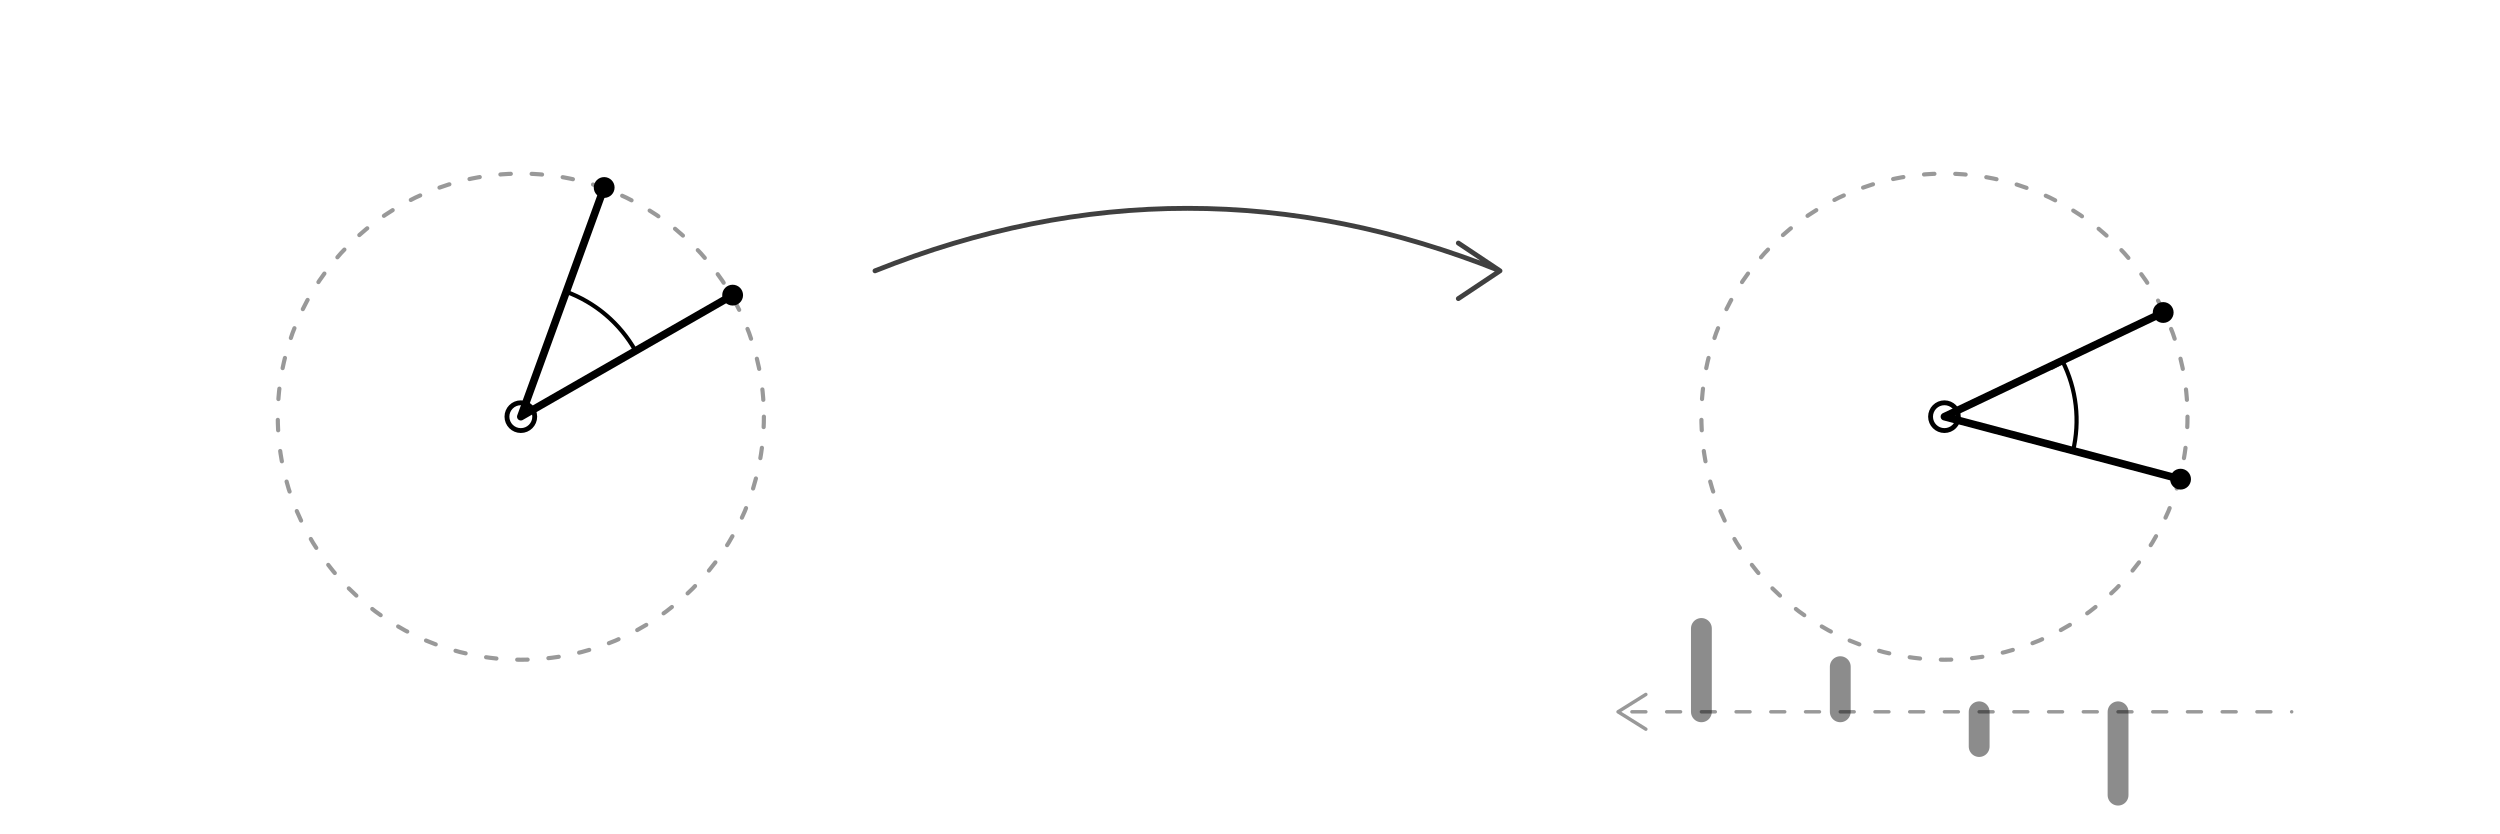
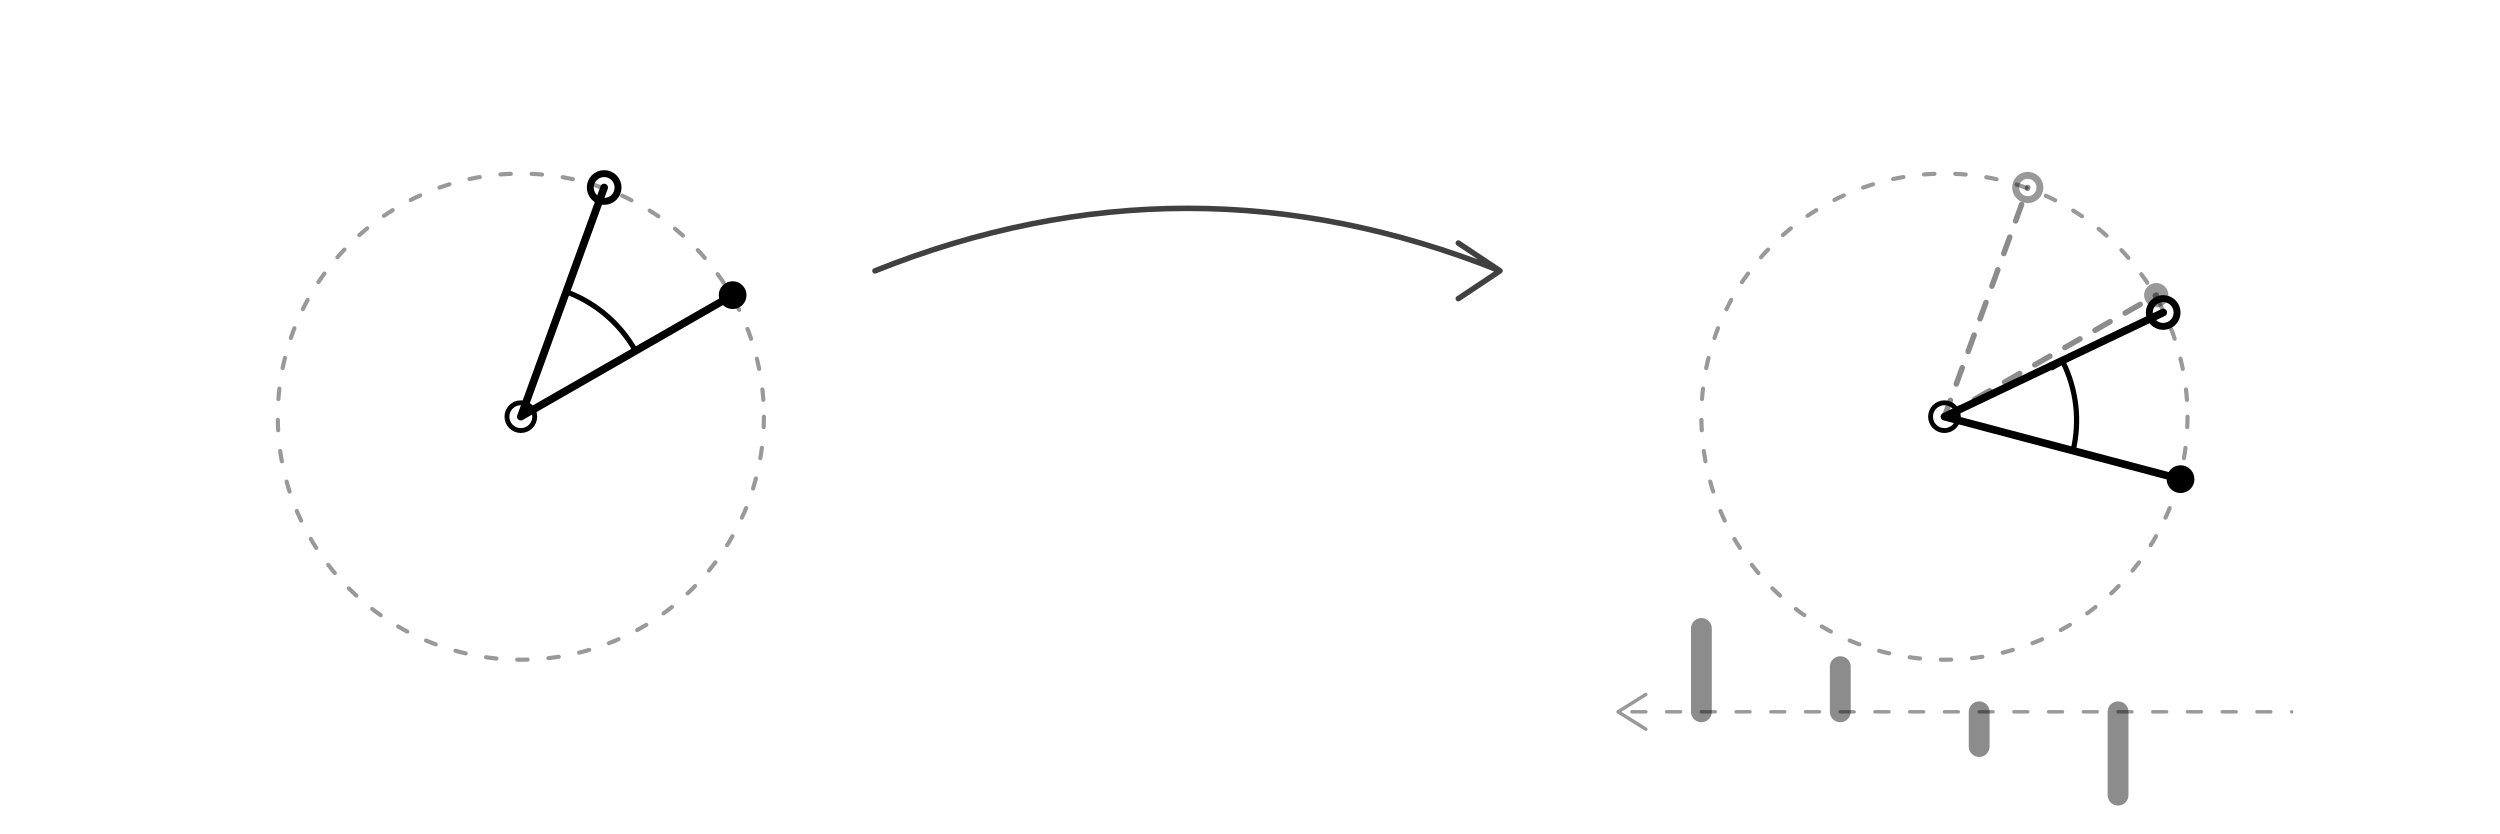
<svg viewBox="0 0 720 240" fill="none" stroke="currentColor" stroke-width="2" stroke-linecap="round" stroke-linejoin="round">
  <circle cx="150" cy="120" r="70" stroke-width="1.2" stroke-dasharray="3 6" opacity=".4" />
  <path d="M150 120L211 85M150 120L174 54" stroke-width="2.2" />
-   <circle cx="211" cy="85" r="3" fill="currentColor" stroke="none" />
-   <circle cx="174" cy="54" r="3" fill="currentColor" stroke="none" />
+   <circle cx="211" cy="85" r="4" fill="currentColor" stroke="none" />
+   <circle cx="174" cy="54" r="4" />
  <circle cx="150" cy="120" r="4" stroke-width="1.4" />
-   <path d="M163 84A38 38 0 0 1 183 101" stroke-width="1.2" />
-   <path d="M162 88L164 81M179 103L186 99" stroke-width="1" opacity=".6" />
-   <path d="M252 78q90-36 180 0m-12-8 12 8-12 8" stroke-width="1.4" opacity=".75" />
+   <path d="M163 84A38 38 0 0 1 183 101" stroke-width="1.5" />
+   <path d="M162 88L164 81M179 103L186 99" stroke-width="1.3" />
+   <path d="M252 78q90-36 180 0m-12-8 12 8-12 8" stroke-width="1.6" opacity=".75" />
  <circle cx="560" cy="120" r="70" stroke-width="1.2" stroke-dasharray="3 6" opacity=".4" />
+   <path d="M560 120L621 85M560 120L584 54" stroke-width="1.6" stroke-dasharray="5 5" opacity=".45" />
+   <circle cx="621" cy="85" r="3.5" fill="currentColor" stroke="none" opacity=".4" />
+   <circle cx="584" cy="54" r="3.5" opacity=".4" />
  <path d="M560 120L628 138M560 120L623 90" stroke-width="2.2" />
-   <circle cx="628" cy="138" r="3" fill="currentColor" stroke="none" />
-   <circle cx="623" cy="90" r="3" fill="currentColor" stroke="none" />
+   <circle cx="628" cy="138" r="4" fill="currentColor" stroke="none" />
+   <circle cx="623" cy="90" r="4" />
  <circle cx="560" cy="120" r="4" stroke-width="1.4" />
-   <path d="M594 104A38 38 0 0 1 597 130" stroke-width="1.2" />
-   <path d="M591 106L598 102M593 129L601 131" stroke-width="1" opacity=".6" />
+   <path d="M594 104A38 38 0 0 1 597 130" stroke-width="1.5" />
+   <path d="M591 106L598 102M593 129L601 131" stroke-width="1.3" />
  <path d="M470 205h190" stroke-width="1" stroke-dasharray="4 6" opacity=".4" />
  <path d="M490 205V181M530 205V192M570 205V215M610 205V229" stroke-width="6" opacity=".45" />
  <path d="M466 205l8-5m-8 5 8 5" stroke-width="1" opacity=".4" />
</svg>
